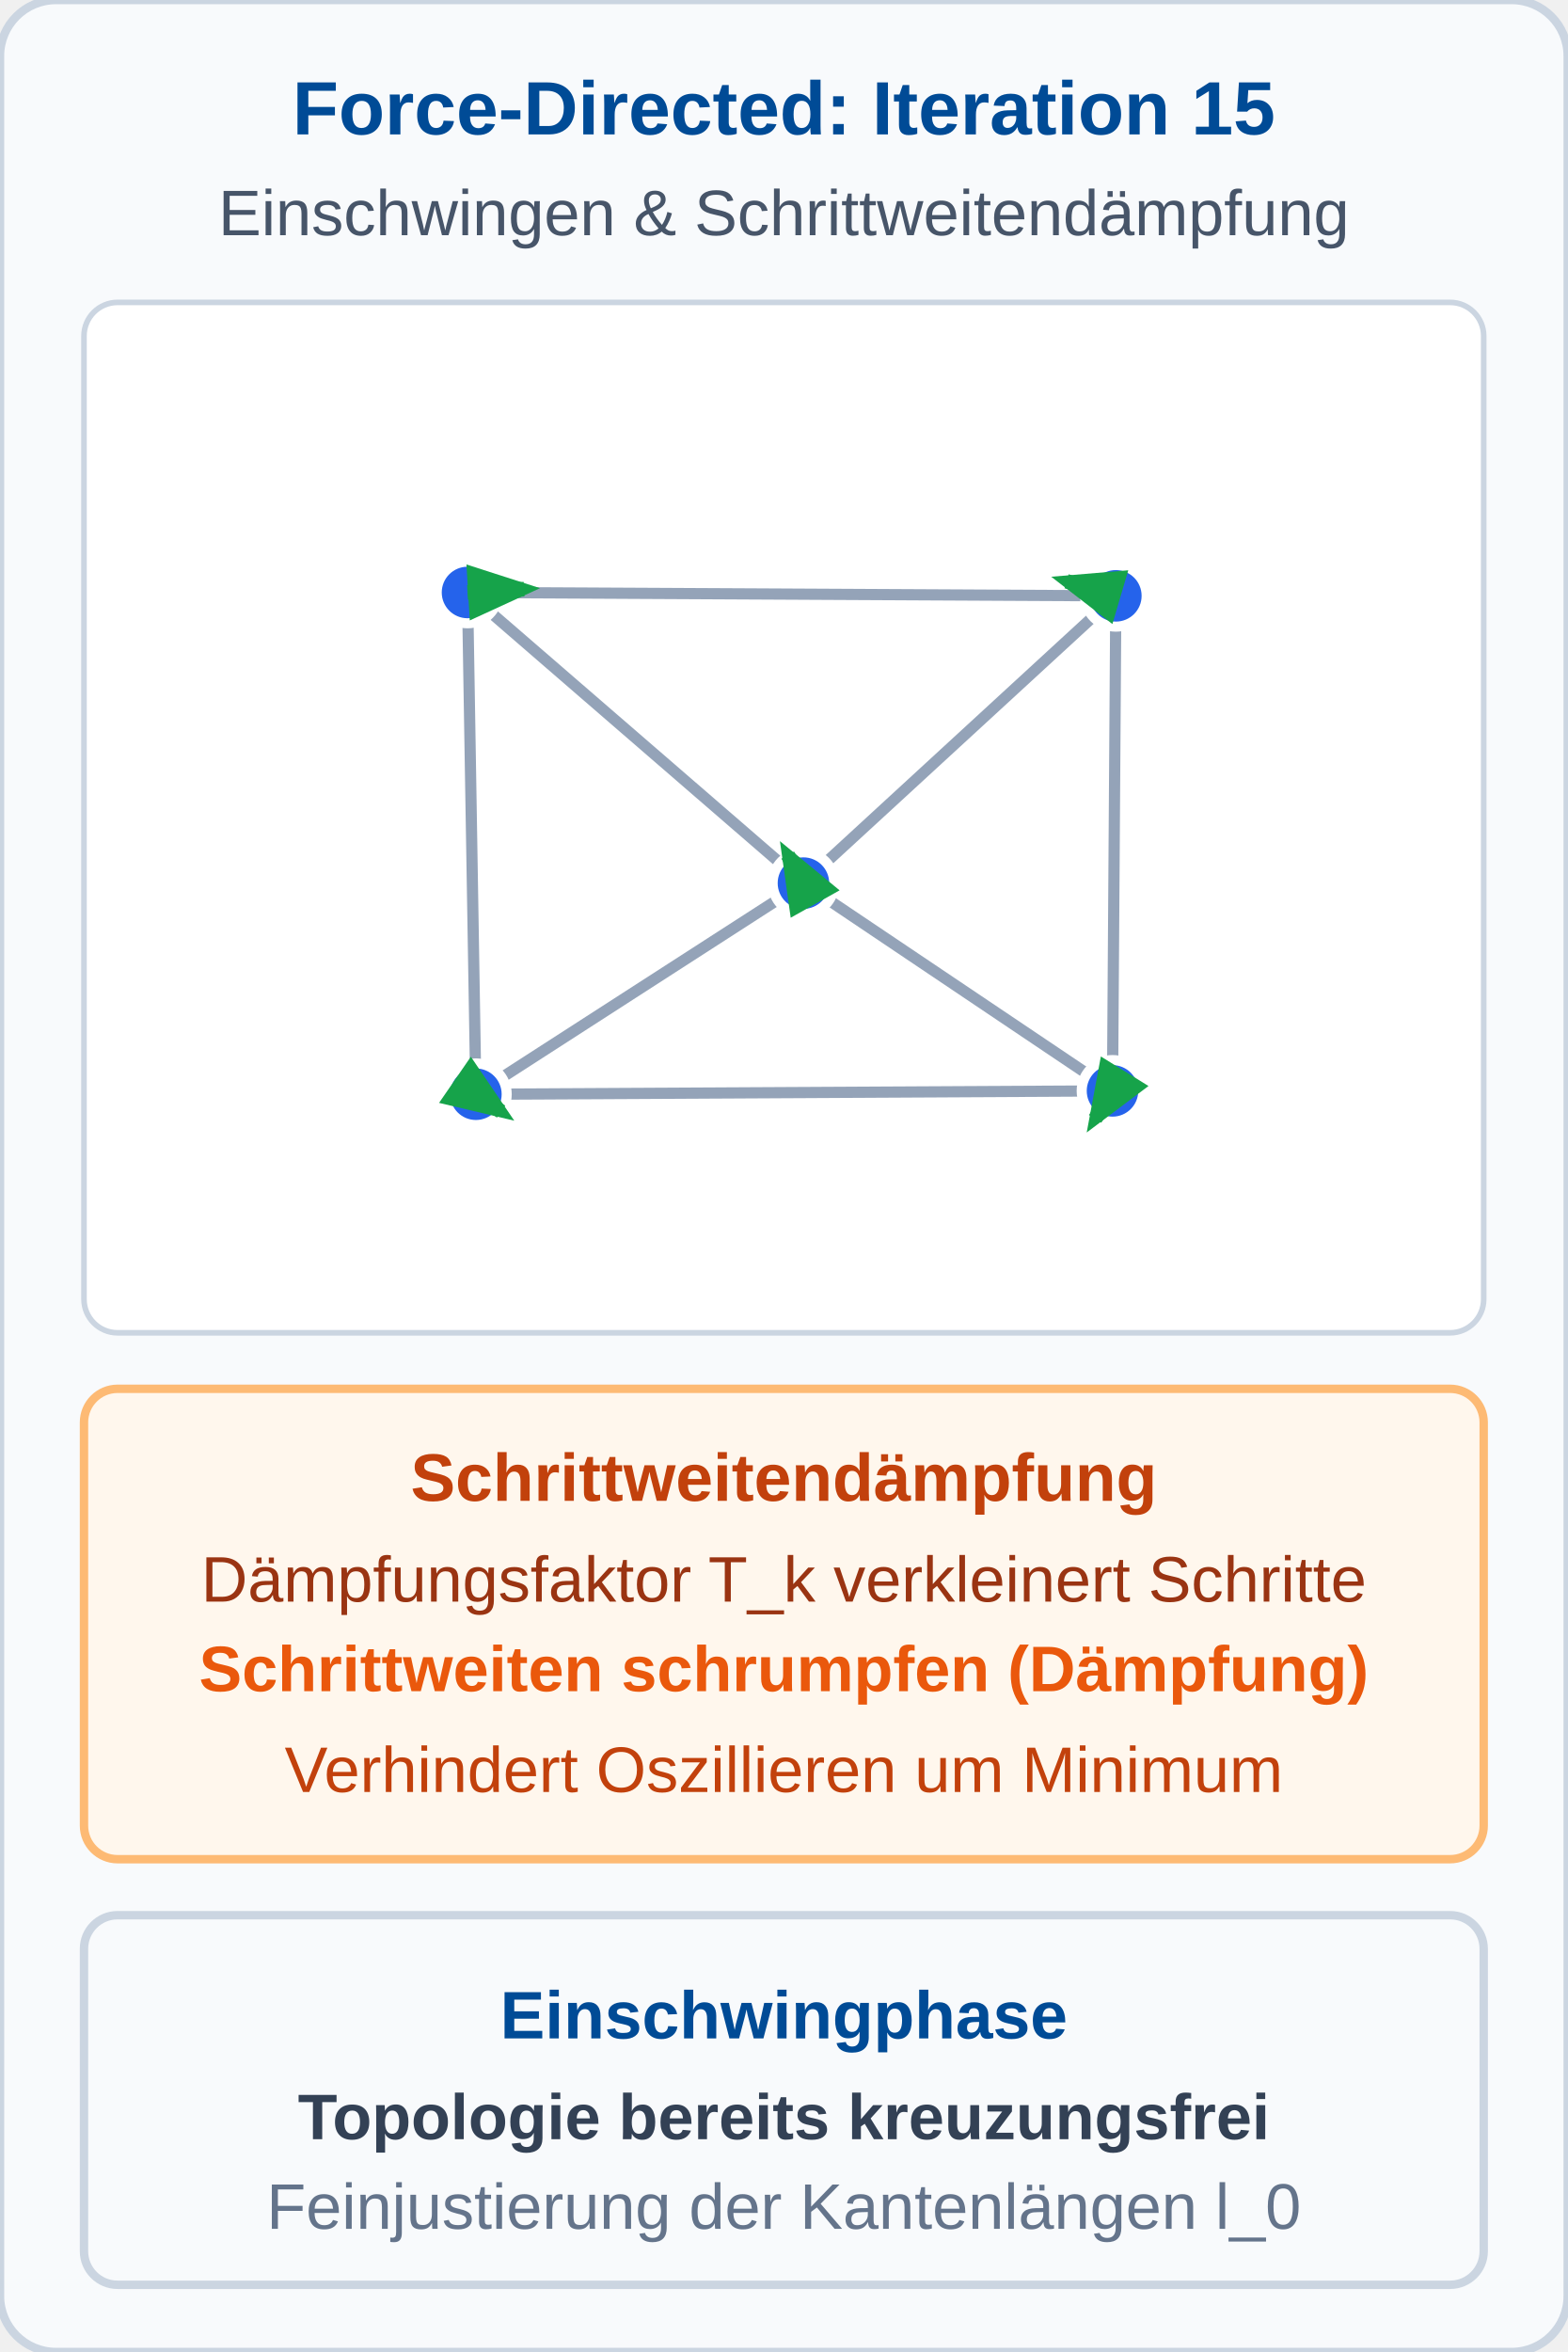
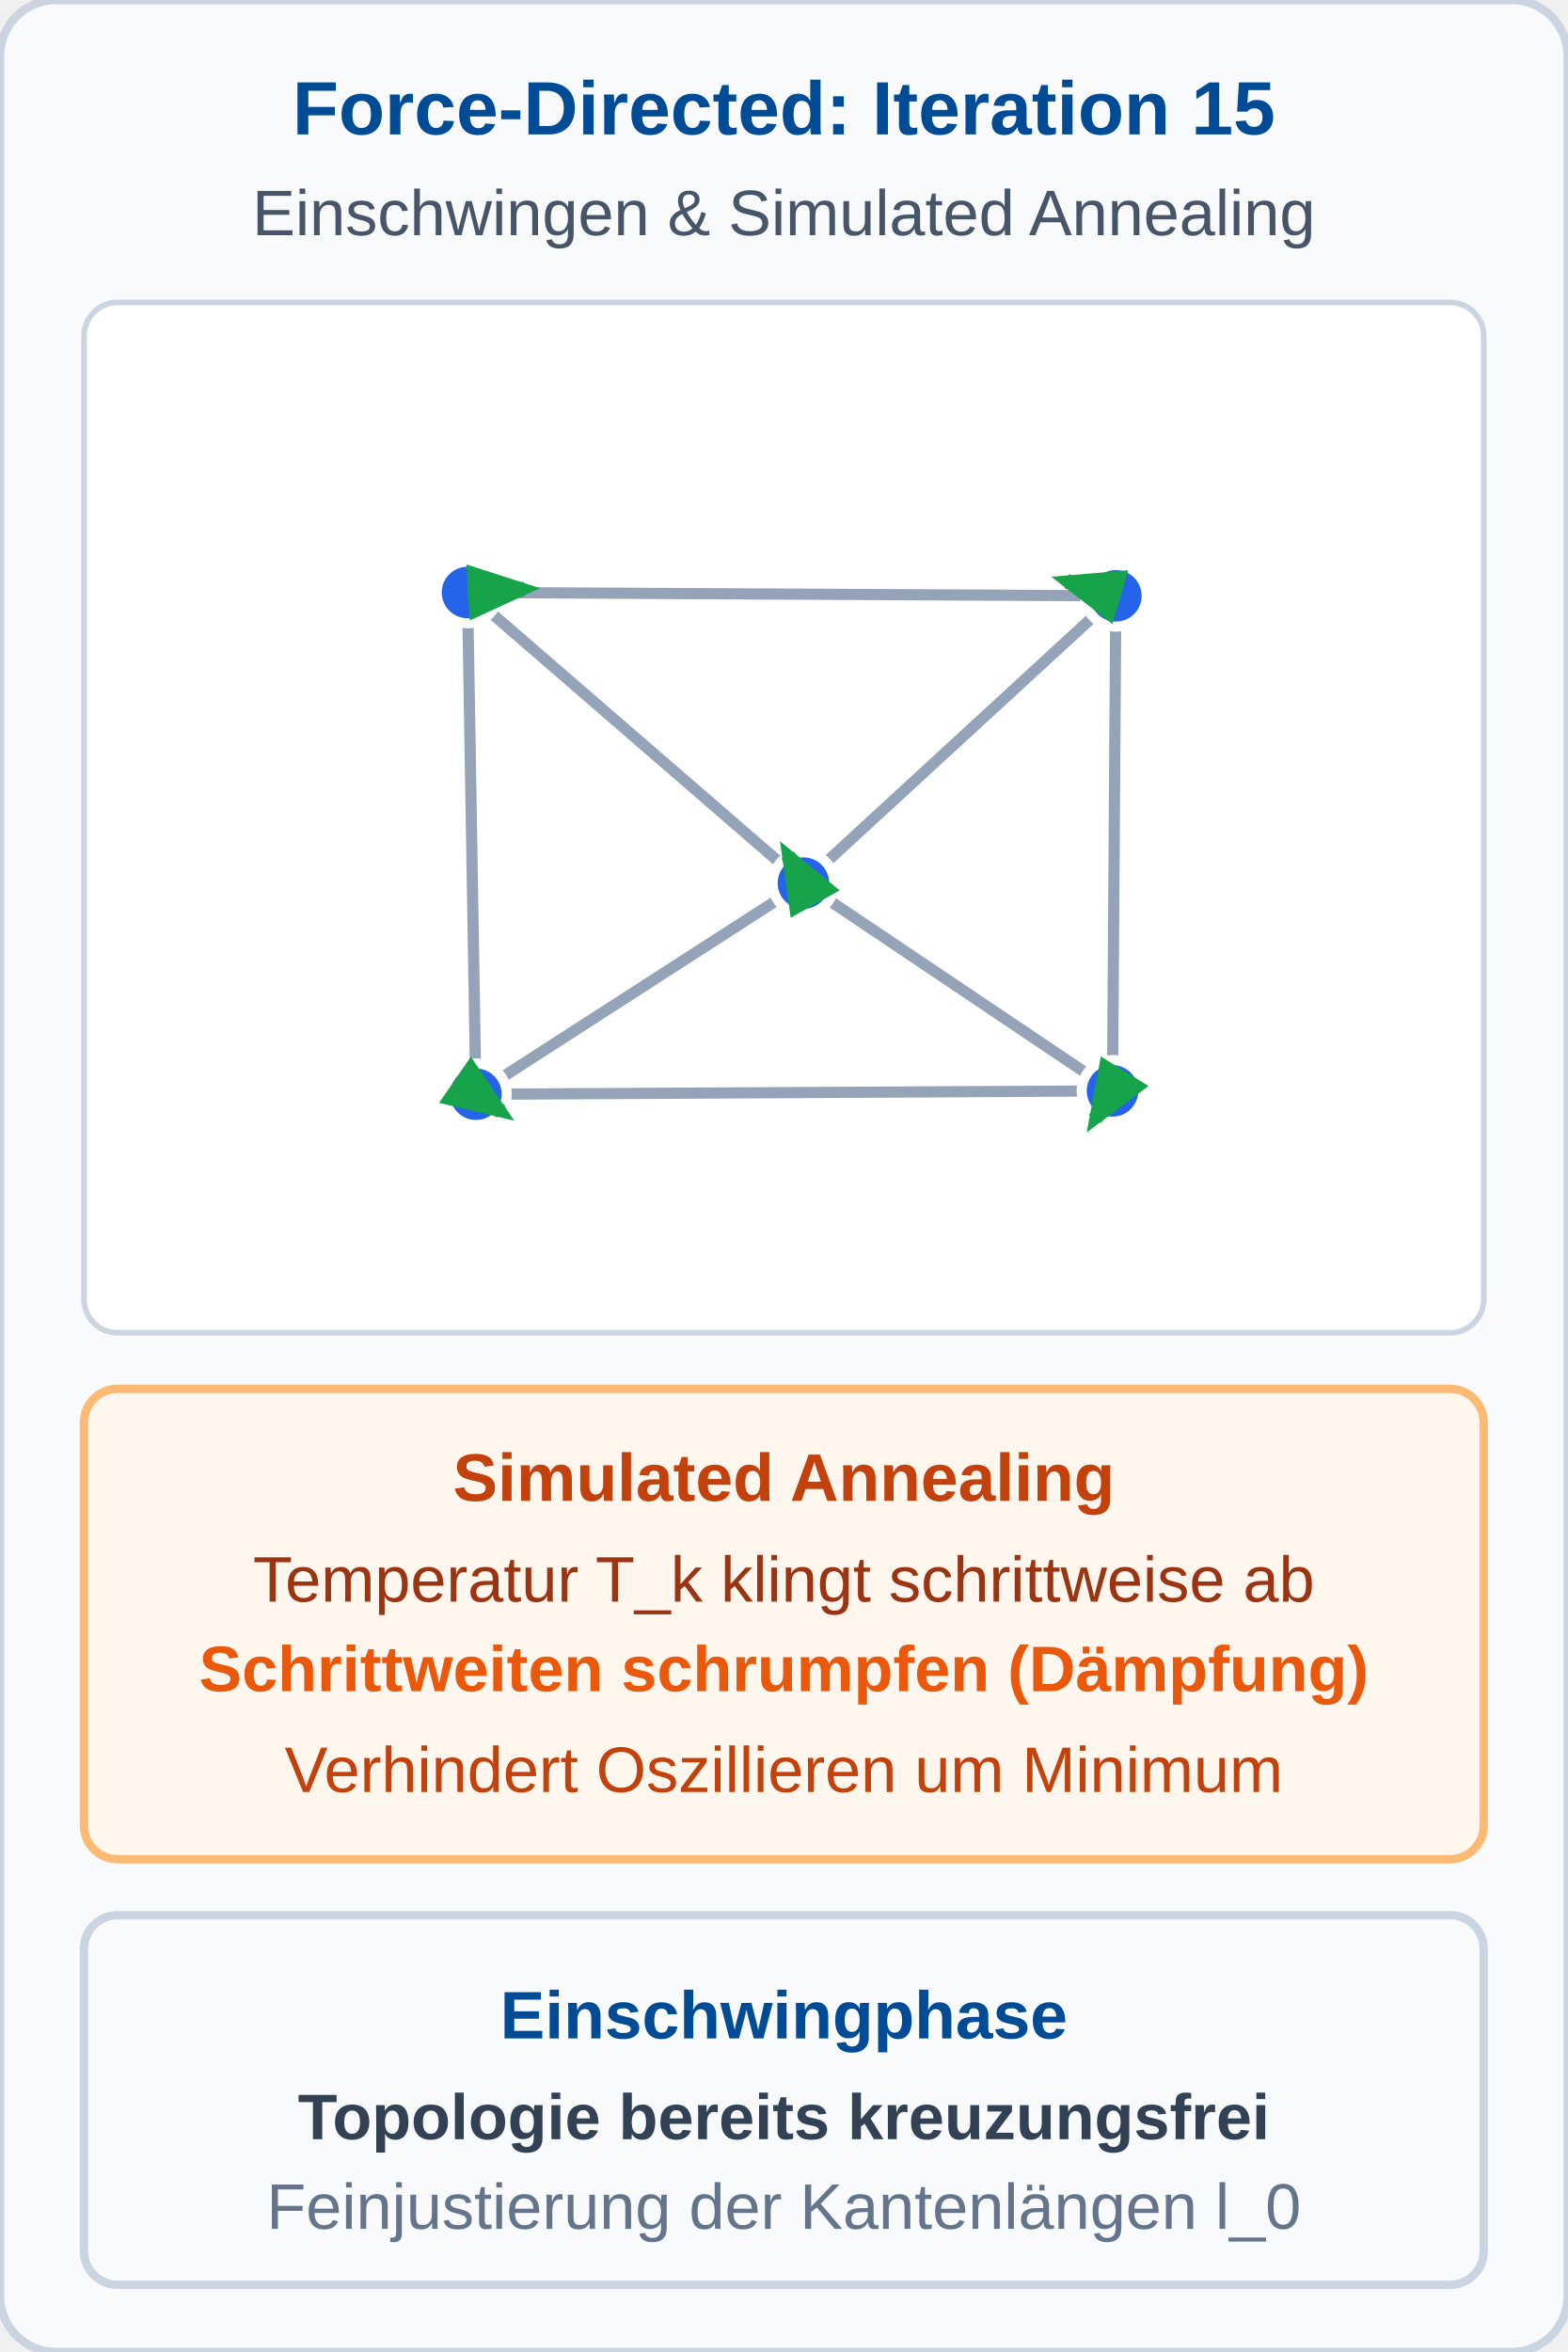
<svg xmlns="http://www.w3.org/2000/svg" viewBox="0 0 280 420" width="280" height="420">
  <defs>
    <style>
      .hdr { font-family: 'Segoe UI', Arial, sans-serif; font-size: 13.5px; font-weight: bold; fill: #004B96; text-anchor: middle; }
      .sub { font-family: 'Segoe UI', Arial, sans-serif; font-size: 11.5px; fill: #475569; text-anchor: middle; }
      .lbl { font-family: 'Segoe UI', Arial, sans-serif; font-size: 12px; font-weight: bold; text-anchor: middle; }
      .desc { font-family: 'Segoe UI', Arial, sans-serif; font-size: 11.5px; fill: #334155; text-anchor: middle; }
    </style>
    <marker id="arr-net" viewBox="0 0 10 10" refX="7" refY="5" markerWidth="5.5" markerHeight="5.5" orient="auto-start-reverse">
      <path d="M 0 1.5 L 9 5 L 0 8.5 z" fill="#16a34a" />
    </marker>
    <marker id="arr-blue" viewBox="0 0 10 10" refX="7" refY="5" markerWidth="4.5" markerHeight="4.5" orient="auto-start-reverse">
      <path d="M 0 1.5 L 9 5 L 0 8.5 z" fill="#2563eb" />
    </marker>
    <marker id="arr-red" viewBox="0 0 10 10" refX="7" refY="5" markerWidth="4.5" markerHeight="4.5" orient="auto-start-reverse">
      <path d="M 0 1.5 L 9 5 L 0 8.5 z" fill="#dc2626" />
    </marker>
  </defs>
  <rect width="280" height="420" rx="10" fill="#f8fafc" stroke="#cbd5e1" stroke-width="1.5" />
  <text x="140" y="24" class="hdr">Force-Directed: Iteration 15</text>
-   <text x="140" y="42" class="sub">Einschwingen &amp; Schrittweitendämpfung</text>
+   <text x="140" y="42" class="sub">Einschwingen &amp; Simulated Annealing</text>
  <g transform="translate(15, 54)">
    <rect width="250" height="184" rx="6" fill="#ffffff" stroke="#cbd5e1" stroke-width="1" />
    <line x1="68.5" y1="51.8" x2="184.3" y2="52.4" stroke="#94a3b8" stroke-width="2" />
    <line x1="184.3" y1="52.4" x2="183.7" y2="140.8" stroke="#94a3b8" stroke-width="2" />
    <line x1="183.7" y1="140.8" x2="70.0" y2="141.4" stroke="#94a3b8" stroke-width="2" />
    <line x1="70.0" y1="141.4" x2="68.5" y2="51.8" stroke="#94a3b8" stroke-width="2" />
    <line x1="128.5" y1="103.7" x2="68.5" y2="51.8" stroke="#94a3b8" stroke-width="2" />
    <line x1="128.5" y1="103.7" x2="184.3" y2="52.4" stroke="#94a3b8" stroke-width="2" />
    <line x1="128.5" y1="103.7" x2="183.7" y2="140.8" stroke="#94a3b8" stroke-width="2" />
    <line x1="128.5" y1="103.7" x2="70.0" y2="141.4" stroke="#94a3b8" stroke-width="2" />
    <circle cx="68.5" cy="51.8" r="5.5" fill="#2563eb" stroke="#ffffff" stroke-width="1.8" />
    <circle cx="184.3" cy="52.4" r="5.5" fill="#2563eb" stroke="#ffffff" stroke-width="1.8" />
    <circle cx="183.7" cy="140.8" r="5.5" fill="#2563eb" stroke="#ffffff" stroke-width="1.8" />
    <circle cx="70.0" cy="141.4" r="5.5" fill="#2563eb" stroke="#ffffff" stroke-width="1.8" />
    <circle cx="128.5" cy="103.7" r="5.5" fill="#2563eb" stroke="#ffffff" stroke-width="1.8" />
    <line x1="68.5" y1="51.8" x2="78.6" y2="51.2" stroke="#16a34a" stroke-width="2.6" marker-end="url(#arr-net)" />
    <line x1="184.3" y1="52.4" x2="175.5" y2="49.8" stroke="#16a34a" stroke-width="2.6" marker-end="url(#arr-net)" />
    <line x1="183.7" y1="140.8" x2="180.6" y2="145.8" stroke="#16a34a" stroke-width="2.6" marker-end="url(#arr-net)" />
    <line x1="70.0" y1="141.4" x2="74.5" y2="144.5" stroke="#16a34a" stroke-width="2.6" marker-end="url(#arr-net)" />
    <line x1="128.5" y1="103.7" x2="125.7" y2="98.7" stroke="#16a34a" stroke-width="2.6" marker-end="url(#arr-net)" />
  </g>
  <g transform="translate(15, 248)">
    <rect width="250" height="84" rx="6" fill="#fff7ed" stroke="#fdba74" stroke-width="1.5" />
-     <text x="125" y="20" class="lbl" style="fill: #c2410c;">Schrittweitendämpfung</text>
-     <text x="125" y="38" class="desc" style="fill: #9a3412;">Dämpfungsfaktor T_k verkleinert Schritte</text>
+     <text x="125" y="20" class="lbl" style="fill: #c2410c;">Simulated Annealing</text>
+     <text x="125" y="38" class="desc" style="fill: #9a3412;">Temperatur T_k klingt schrittweise ab</text>
    <text x="125" y="54" class="desc" style="font-weight: bold; fill: #ea580c;">Schrittweiten schrumpfen (Dämpfung)</text>
    <text x="125" y="72" class="desc" style="fill: #c2410c;">Verhindert Oszillieren um Minimum</text>
  </g>
  <rect x="15" y="342" width="250" height="66" rx="6" fill="#f8fafc" stroke="#cbd5e1" stroke-width="1.5" />
  <text x="140" y="364" class="lbl" style="fill: #004B96;">Einschwingphase</text>
  <text x="140" y="382" class="desc" style="font-weight: bold; fill: #334155;">Topologie bereits kreuzungsfrei</text>
  <text x="140" y="398" class="desc" style="fill: #64748b;">Feinjustierung der Kantenlängen l_0</text>
</svg>
